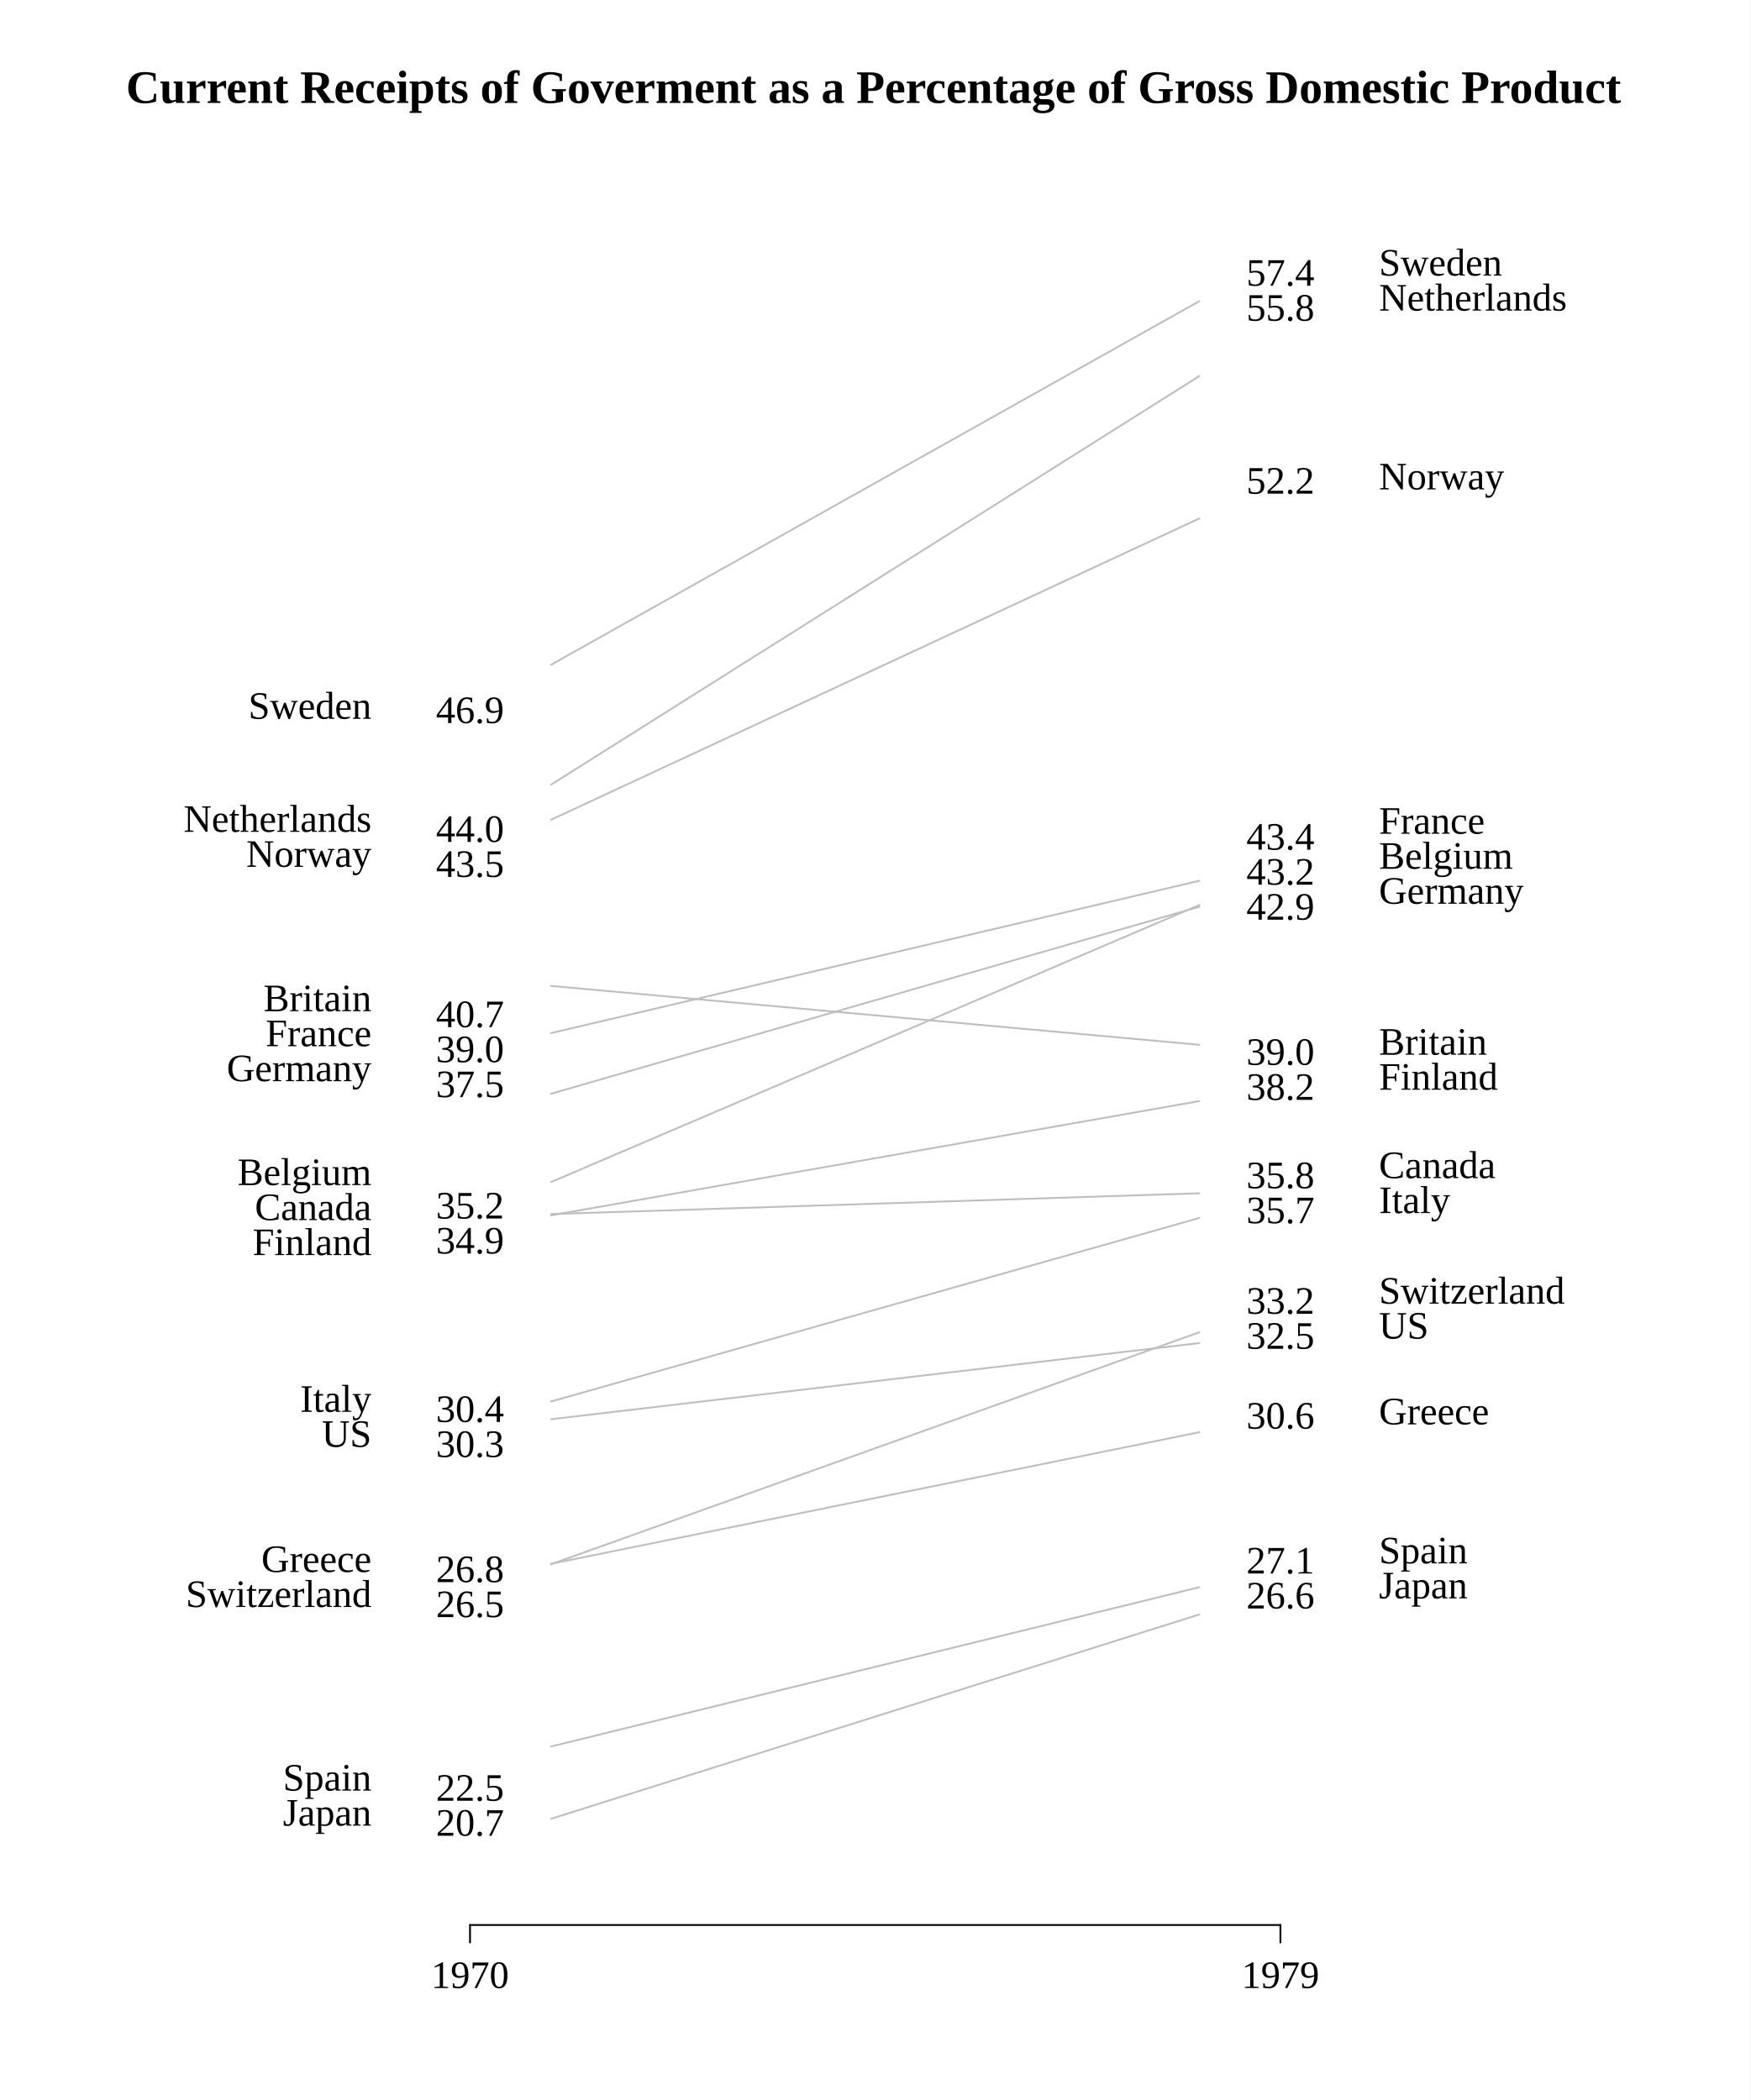
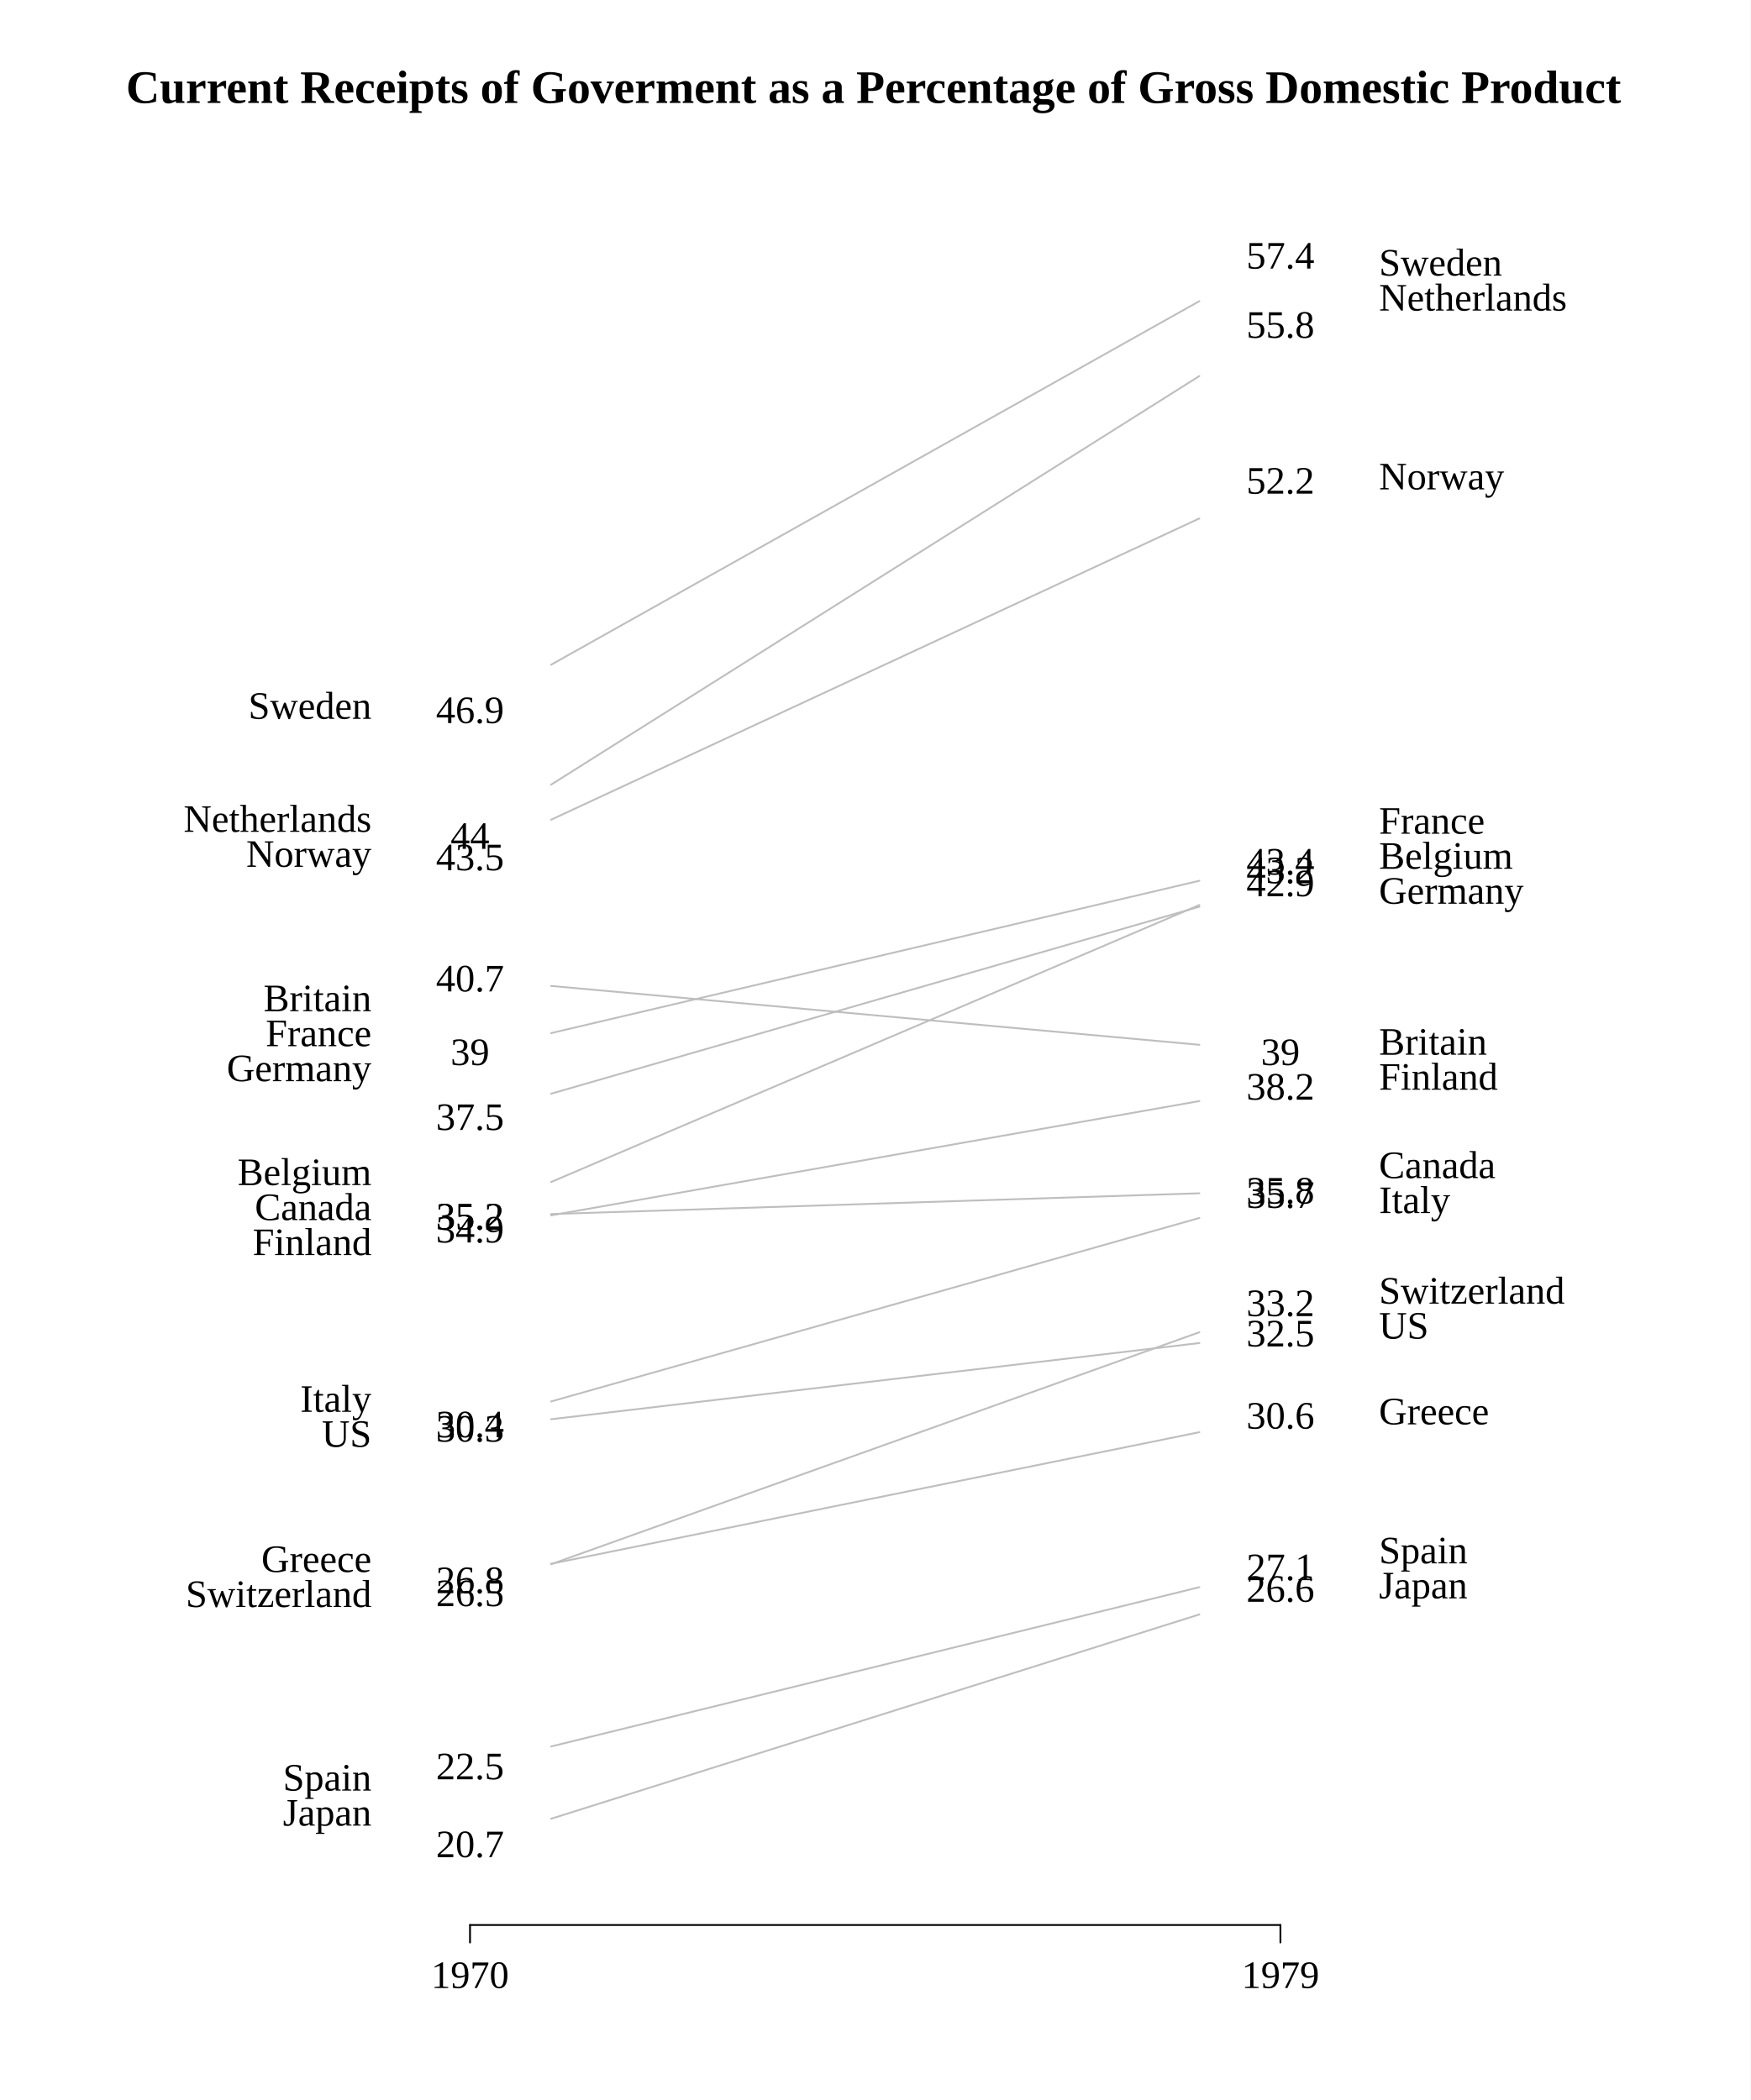
<svg xmlns="http://www.w3.org/2000/svg" viewBox="0 0 720.00 864.00">
  <defs>
    <style type="text/css">
    line, polyline, path, rect, circle {
      fill: none;
      stroke: #000000;
      stroke-linecap: round;
      stroke-linejoin: round;
      stroke-miterlimit: 10.00;
    }
  </style>
  </defs>
  <rect width="100%" height="100%" style="stroke: none; fill: #FFFFFF;" />
  <text x="51.83" y="42.36" style="font-size: 14.40pt; font-weight: bold; font-family: Times New Roman;">Current Receipts of Goverment as a Percentage of Gross Domestic Product</text>
  <line x1="193.33" y1="792.00" x2="526.67" y2="792.00" style="stroke-width: 0.75;" />
  <line x1="193.33" y1="792.00" x2="193.33" y2="799.20" style="stroke-width: 0.75;" />
  <line x1="526.67" y1="792.00" x2="526.67" y2="799.20" style="stroke-width: 0.75;" />
  <text x="177.33" y="817.92" style="font-size: 12.00pt; font-family: Times New Roman;">1970</text>
  <text x="510.67" y="817.92" style="font-size: 12.00pt; font-family: Times New Roman;">1979</text>
  <defs>
    <clipPath id="cp1">
      <rect x="0.00" y="72.00" width="720.00" height="720.00" />
    </clipPath>
  </defs>
  <g clip-path="url(#cp1)">
    <text x="102.14" y="295.73" style="font-size: 12.00pt; font-family: Times New Roman;">Sweden</text>
  </g>
  <g clip-path="url(#cp1)">
    <text x="116.35" y="736.70" style="font-size: 12.00pt; font-family: Times New Roman;">Spain</text>
  </g>
  <g clip-path="url(#cp1)">
    <text x="116.37" y="751.10" style="font-size: 12.00pt; font-family: Times New Roman;">Japan</text>
  </g>
  <g clip-path="url(#cp1)">
    <text x="107.51" y="646.76" style="font-size: 12.00pt; font-family: Times New Roman;">Greece</text>
  </g>
  <g clip-path="url(#cp1)">
    <text x="76.38" y="661.16" style="font-size: 12.00pt; font-family: Times New Roman;">Switzerland</text>
  </g>
  <g clip-path="url(#cp1)">
    <text x="123.48" y="580.87" style="font-size: 12.00pt; font-family: Times New Roman;">Italy</text>
  </g>
  <g clip-path="url(#cp1)">
    <text x="132.35" y="595.27" style="font-size: 12.00pt; font-family: Times New Roman;">US</text>
  </g>
  <g clip-path="url(#cp1)">
    <text x="97.69" y="487.57" style="font-size: 12.00pt; font-family: Times New Roman;">Belgium</text>
  </g>
  <g clip-path="url(#cp1)">
    <text x="104.82" y="501.97" style="font-size: 12.00pt; font-family: Times New Roman;">Canada</text>
  </g>
  <g clip-path="url(#cp1)">
    <text x="103.91" y="516.37" style="font-size: 12.00pt; font-family: Times New Roman;">Finland</text>
  </g>
  <g clip-path="url(#cp1)">
    <text x="108.36" y="416.03" style="font-size: 12.00pt; font-family: Times New Roman;">Britain</text>
  </g>
  <g clip-path="url(#cp1)">
    <text x="109.27" y="430.43" style="font-size: 12.00pt; font-family: Times New Roman;">France</text>
  </g>
  <g clip-path="url(#cp1)">
    <text x="93.27" y="444.83" style="font-size: 12.00pt; font-family: Times New Roman;">Germany</text>
  </g>
  <g clip-path="url(#cp1)">
    <text x="75.50" y="342.23" style="font-size: 12.00pt; font-family: Times New Roman;">Netherlands</text>
  </g>
  <g clip-path="url(#cp1)">
    <text x="101.26" y="356.63" style="font-size: 12.00pt; font-family: Times New Roman;">Norway</text>
  </g>
  <g clip-path="url(#cp1)">
    <text x="567.20" y="586.02" style="font-size: 12.00pt; font-family: Times New Roman;">Greece</text>
  </g>
  <g clip-path="url(#cp1)">
    <text x="567.20" y="201.34" style="font-size: 12.00pt; font-family: Times New Roman;">Norway</text>
  </g>
  <g clip-path="url(#cp1)">
    <text x="567.20" y="643.20" style="font-size: 12.00pt; font-family: Times New Roman;">Spain</text>
  </g>
  <g clip-path="url(#cp1)">
    <text x="567.20" y="657.60" style="font-size: 12.00pt; font-family: Times New Roman;">Japan</text>
  </g>
  <g clip-path="url(#cp1)">
    <text x="567.20" y="536.35" style="font-size: 12.00pt; font-family: Times New Roman;">Switzerland</text>
  </g>
  <g clip-path="url(#cp1)">
    <text x="567.20" y="550.75" style="font-size: 12.00pt; font-family: Times New Roman;">US</text>
  </g>
  <g clip-path="url(#cp1)">
    <text x="567.20" y="484.70" style="font-size: 12.00pt; font-family: Times New Roman;">Canada</text>
  </g>
  <g clip-path="url(#cp1)">
    <text x="567.20" y="499.10" style="font-size: 12.00pt; font-family: Times New Roman;">Italy</text>
  </g>
  <g clip-path="url(#cp1)">
    <text x="567.20" y="433.94" style="font-size: 12.00pt; font-family: Times New Roman;">Britain</text>
  </g>
  <g clip-path="url(#cp1)">
    <text x="567.20" y="448.34" style="font-size: 12.00pt; font-family: Times New Roman;">Finland</text>
  </g>
  <g clip-path="url(#cp1)">
    <text x="567.20" y="343.02" style="font-size: 12.00pt; font-family: Times New Roman;">France</text>
  </g>
  <g clip-path="url(#cp1)">
    <text x="567.20" y="357.42" style="font-size: 12.00pt; font-family: Times New Roman;">Belgium</text>
  </g>
  <g clip-path="url(#cp1)">
    <text x="567.20" y="371.82" style="font-size: 12.00pt; font-family: Times New Roman;">Germany</text>
  </g>
  <g clip-path="url(#cp1)">
    <text x="567.20" y="113.38" style="font-size: 12.00pt; font-family: Times New Roman;">Sweden</text>
  </g>
  <g clip-path="url(#cp1)">
    <text x="567.20" y="127.78" style="font-size: 12.00pt; font-family: Times New Roman;">Netherlands</text>
  </g>
  <g clip-path="url(#cp1)">
    <text x="179.33" y="297.50" style="font-size: 12.00pt; font-family: Times New Roman;">46.9</text>
  </g>
  <g clip-path="url(#cp1)">
-     <text x="179.33" y="740.87" style="font-size: 12.00pt; font-family: Times New Roman;">22.5</text>
-   </g>
-   <g clip-path="url(#cp1)">
-     <text x="179.33" y="755.27" style="font-size: 12.00pt; font-family: Times New Roman;">20.7</text>
-   </g>
-   <g clip-path="url(#cp1)">
-     <text x="179.33" y="650.93" style="font-size: 12.00pt; font-family: Times New Roman;">26.8</text>
-   </g>
-   <g clip-path="url(#cp1)">
-     <text x="179.33" y="665.33" style="font-size: 12.00pt; font-family: Times New Roman;">26.5</text>
-   </g>
-   <g clip-path="url(#cp1)">
-     <text x="179.33" y="585.04" style="font-size: 12.00pt; font-family: Times New Roman;">30.4</text>
-   </g>
-   <g clip-path="url(#cp1)">
-     <text x="179.33" y="599.44" style="font-size: 12.00pt; font-family: Times New Roman;">30.3</text>
-   </g>
-   <g clip-path="url(#cp1)">
-     <text x="179.33" y="501.33" style="font-size: 12.00pt; font-family: Times New Roman;">35.2</text>
-   </g>
-   <g clip-path="url(#cp1)">
-     <text x="179.33" y="515.73" style="font-size: 12.00pt; font-family: Times New Roman;">34.9</text>
-   </g>
-   <g clip-path="url(#cp1)">
-     <text x="179.33" y="422.60" style="font-size: 12.00pt; font-family: Times New Roman;">40.7</text>
-   </g>
-   <g clip-path="url(#cp1)">
-     <text x="179.33" y="437.00" style="font-size: 12.00pt; font-family: Times New Roman;">39.0</text>
-   </g>
-   <g clip-path="url(#cp1)">
-     <text x="179.33" y="451.40" style="font-size: 12.00pt; font-family: Times New Roman;">37.5</text>
-   </g>
-   <g clip-path="url(#cp1)">
-     <text x="179.33" y="346.39" style="font-size: 12.00pt; font-family: Times New Roman;">44.0</text>
-   </g>
-   <g clip-path="url(#cp1)">
-     <text x="179.33" y="360.79" style="font-size: 12.00pt; font-family: Times New Roman;">43.5</text>
+     <text x="512.67" y="110.50" style="font-size: 12.00pt; font-family: Times New Roman;">57.4</text>
+   </g>
+   <g clip-path="url(#cp1)">
+     <text x="185.33" y="349.25" style="font-size: 12.00pt; font-family: Times New Roman;">44</text>
+   </g>
+   <g clip-path="url(#cp1)">
+     <text x="512.67" y="138.99" style="font-size: 12.00pt; font-family: Times New Roman;">55.8</text>
+   </g>
+   <g clip-path="url(#cp1)">
+     <text x="179.33" y="358.05" style="font-size: 12.00pt; font-family: Times New Roman;">43.5</text>
+   </g>
+   <g clip-path="url(#cp1)">
+     <text x="512.67" y="203.11" style="font-size: 12.00pt; font-family: Times New Roman;">52.2</text>
+   </g>
+   <g clip-path="url(#cp1)">
+     <text x="179.33" y="407.91" style="font-size: 12.00pt; font-family: Times New Roman;">40.7</text>
+   </g>
+   <g clip-path="url(#cp1)">
+     <text x="518.67" y="438.19" style="font-size: 12.00pt; font-family: Times New Roman;">39</text>
+   </g>
+   <g clip-path="url(#cp1)">
+     <text x="185.33" y="438.19" style="font-size: 12.00pt; font-family: Times New Roman;">39</text>
+   </g>
+   <g clip-path="url(#cp1)">
+     <text x="512.67" y="359.83" style="font-size: 12.00pt; font-family: Times New Roman;">43.4</text>
+   </g>
+   <g clip-path="url(#cp1)">
+     <text x="179.33" y="464.90" style="font-size: 12.00pt; font-family: Times New Roman;">37.5</text>
+   </g>
+   <g clip-path="url(#cp1)">
+     <text x="512.67" y="368.73" style="font-size: 12.00pt; font-family: Times New Roman;">42.9</text>
+   </g>
+   <g clip-path="url(#cp1)">
+     <text x="179.33" y="505.86" style="font-size: 12.00pt; font-family: Times New Roman;">35.2</text>
+   </g>
+   <g clip-path="url(#cp1)">
+     <text x="512.67" y="363.39" style="font-size: 12.00pt; font-family: Times New Roman;">43.2</text>
+   </g>
+   <g clip-path="url(#cp1)">
+     <text x="179.33" y="505.86" style="font-size: 12.00pt; font-family: Times New Roman;">35.2</text>
+   </g>
+   <g clip-path="url(#cp1)">
+     <text x="512.67" y="495.18" style="font-size: 12.00pt; font-family: Times New Roman;">35.8</text>
+   </g>
+   <g clip-path="url(#cp1)">
+     <text x="179.33" y="511.20" style="font-size: 12.00pt; font-family: Times New Roman;">34.9</text>
+   </g>
+   <g clip-path="url(#cp1)">
+     <text x="512.67" y="452.43" style="font-size: 12.00pt; font-family: Times New Roman;">38.2</text>
+   </g>
+   <g clip-path="url(#cp1)">
+     <text x="179.33" y="591.35" style="font-size: 12.00pt; font-family: Times New Roman;">30.4</text>
+   </g>
+   <g clip-path="url(#cp1)">
+     <text x="512.67" y="496.96" style="font-size: 12.00pt; font-family: Times New Roman;">35.7</text>
+   </g>
+   <g clip-path="url(#cp1)">
+     <text x="179.33" y="593.13" style="font-size: 12.00pt; font-family: Times New Roman;">30.3</text>
+   </g>
+   <g clip-path="url(#cp1)">
+     <text x="512.67" y="553.95" style="font-size: 12.00pt; font-family: Times New Roman;">32.5</text>
+   </g>
+   <g clip-path="url(#cp1)">
+     <text x="179.33" y="655.46" style="font-size: 12.00pt; font-family: Times New Roman;">26.8</text>
  </g>
  <g clip-path="url(#cp1)">
    <text x="512.67" y="587.78" style="font-size: 12.00pt; font-family: Times New Roman;">30.6</text>
  </g>
  <g clip-path="url(#cp1)">
-     <text x="512.67" y="203.11" style="font-size: 12.00pt; font-family: Times New Roman;">52.2</text>
-   </g>
-   <g clip-path="url(#cp1)">
-     <text x="512.67" y="647.37" style="font-size: 12.00pt; font-family: Times New Roman;">27.1</text>
-   </g>
-   <g clip-path="url(#cp1)">
-     <text x="512.67" y="661.77" style="font-size: 12.00pt; font-family: Times New Roman;">26.6</text>
-   </g>
-   <g clip-path="url(#cp1)">
-     <text x="512.67" y="540.51" style="font-size: 12.00pt; font-family: Times New Roman;">33.2</text>
-   </g>
-   <g clip-path="url(#cp1)">
-     <text x="512.67" y="554.91" style="font-size: 12.00pt; font-family: Times New Roman;">32.5</text>
-   </g>
-   <g clip-path="url(#cp1)">
-     <text x="512.67" y="488.87" style="font-size: 12.00pt; font-family: Times New Roman;">35.8</text>
-   </g>
-   <g clip-path="url(#cp1)">
-     <text x="512.67" y="503.27" style="font-size: 12.00pt; font-family: Times New Roman;">35.7</text>
-   </g>
-   <g clip-path="url(#cp1)">
-     <text x="512.67" y="438.11" style="font-size: 12.00pt; font-family: Times New Roman;">39.0</text>
-   </g>
-   <g clip-path="url(#cp1)">
-     <text x="512.67" y="452.51" style="font-size: 12.00pt; font-family: Times New Roman;">38.2</text>
-   </g>
-   <g clip-path="url(#cp1)">
-     <text x="512.67" y="349.58" style="font-size: 12.00pt; font-family: Times New Roman;">43.4</text>
-   </g>
-   <g clip-path="url(#cp1)">
-     <text x="512.67" y="363.98" style="font-size: 12.00pt; font-family: Times New Roman;">43.2</text>
-   </g>
-   <g clip-path="url(#cp1)">
-     <text x="512.67" y="378.38" style="font-size: 12.00pt; font-family: Times New Roman;">42.9</text>
-   </g>
-   <g clip-path="url(#cp1)">
-     <text x="512.67" y="117.55" style="font-size: 12.00pt; font-family: Times New Roman;">57.4</text>
-   </g>
-   <g clip-path="url(#cp1)">
-     <text x="512.67" y="131.95" style="font-size: 12.00pt; font-family: Times New Roman;">55.8</text>
+     <text x="179.33" y="660.80" style="font-size: 12.00pt; font-family: Times New Roman;">26.5</text>
+   </g>
+   <g clip-path="url(#cp1)">
+     <text x="512.67" y="541.48" style="font-size: 12.00pt; font-family: Times New Roman;">33.2</text>
+   </g>
+   <g clip-path="url(#cp1)">
+     <text x="179.33" y="732.04" style="font-size: 12.00pt; font-family: Times New Roman;">22.5</text>
+   </g>
+   <g clip-path="url(#cp1)">
+     <text x="512.67" y="650.12" style="font-size: 12.00pt; font-family: Times New Roman;">27.1</text>
+   </g>
+   <g clip-path="url(#cp1)">
+     <text x="179.33" y="764.09" style="font-size: 12.00pt; font-family: Times New Roman;">20.7</text>
+   </g>
+   <g clip-path="url(#cp1)">
+     <text x="512.67" y="659.02" style="font-size: 12.00pt; font-family: Times New Roman;">26.6</text>
  </g>
  <line x1="226.67" y1="273.50" x2="493.33" y2="123.90" style="stroke-width: 0.75; stroke: #BEBEBE;" clip-path="url(#cp1)" />
  <line x1="226.67" y1="322.83" x2="493.33" y2="154.71" style="stroke-width: 0.75; stroke: #BEBEBE;" clip-path="url(#cp1)" />
  <line x1="226.67" y1="337.26" x2="493.33" y2="213.30" style="stroke-width: 0.75; stroke: #BEBEBE;" clip-path="url(#cp1)" />
  <line x1="226.67" y1="405.64" x2="493.33" y2="429.86" style="stroke-width: 0.75; stroke: #BEBEBE;" clip-path="url(#cp1)" />
  <line x1="226.67" y1="425.05" x2="493.33" y2="362.37" style="stroke-width: 0.75; stroke: #BEBEBE;" clip-path="url(#cp1)" />
  <line x1="226.67" y1="449.99" x2="493.33" y2="373.05" style="stroke-width: 0.75; stroke: #BEBEBE;" clip-path="url(#cp1)" />
  <line x1="226.67" y1="486.32" x2="493.33" y2="372.34" style="stroke-width: 0.75; stroke: #BEBEBE;" clip-path="url(#cp1)" />
  <line x1="226.67" y1="499.50" x2="493.33" y2="490.95" style="stroke-width: 0.75; stroke: #BEBEBE;" clip-path="url(#cp1)" />
  <line x1="226.67" y1="500.03" x2="493.33" y2="453.01" style="stroke-width: 0.75; stroke: #BEBEBE;" clip-path="url(#cp1)" />
  <line x1="226.67" y1="576.61" x2="493.33" y2="501.10" style="stroke-width: 0.75; stroke: #BEBEBE;" clip-path="url(#cp1)" />
  <line x1="226.67" y1="583.91" x2="493.33" y2="552.57" style="stroke-width: 0.75; stroke: #BEBEBE;" clip-path="url(#cp1)" />
  <line x1="226.67" y1="643.39" x2="493.33" y2="589.25" style="stroke-width: 0.75; stroke: #BEBEBE;" clip-path="url(#cp1)" />
  <line x1="226.67" y1="643.57" x2="493.33" y2="548.12" style="stroke-width: 0.75; stroke: #BEBEBE;" clip-path="url(#cp1)" />
  <line x1="226.67" y1="718.55" x2="493.33" y2="653.01" style="stroke-width: 0.75; stroke: #BEBEBE;" clip-path="url(#cp1)" />
  <line x1="226.67" y1="748.29" x2="493.33" y2="664.23" style="stroke-width: 0.75; stroke: #BEBEBE;" clip-path="url(#cp1)" />
</svg>
